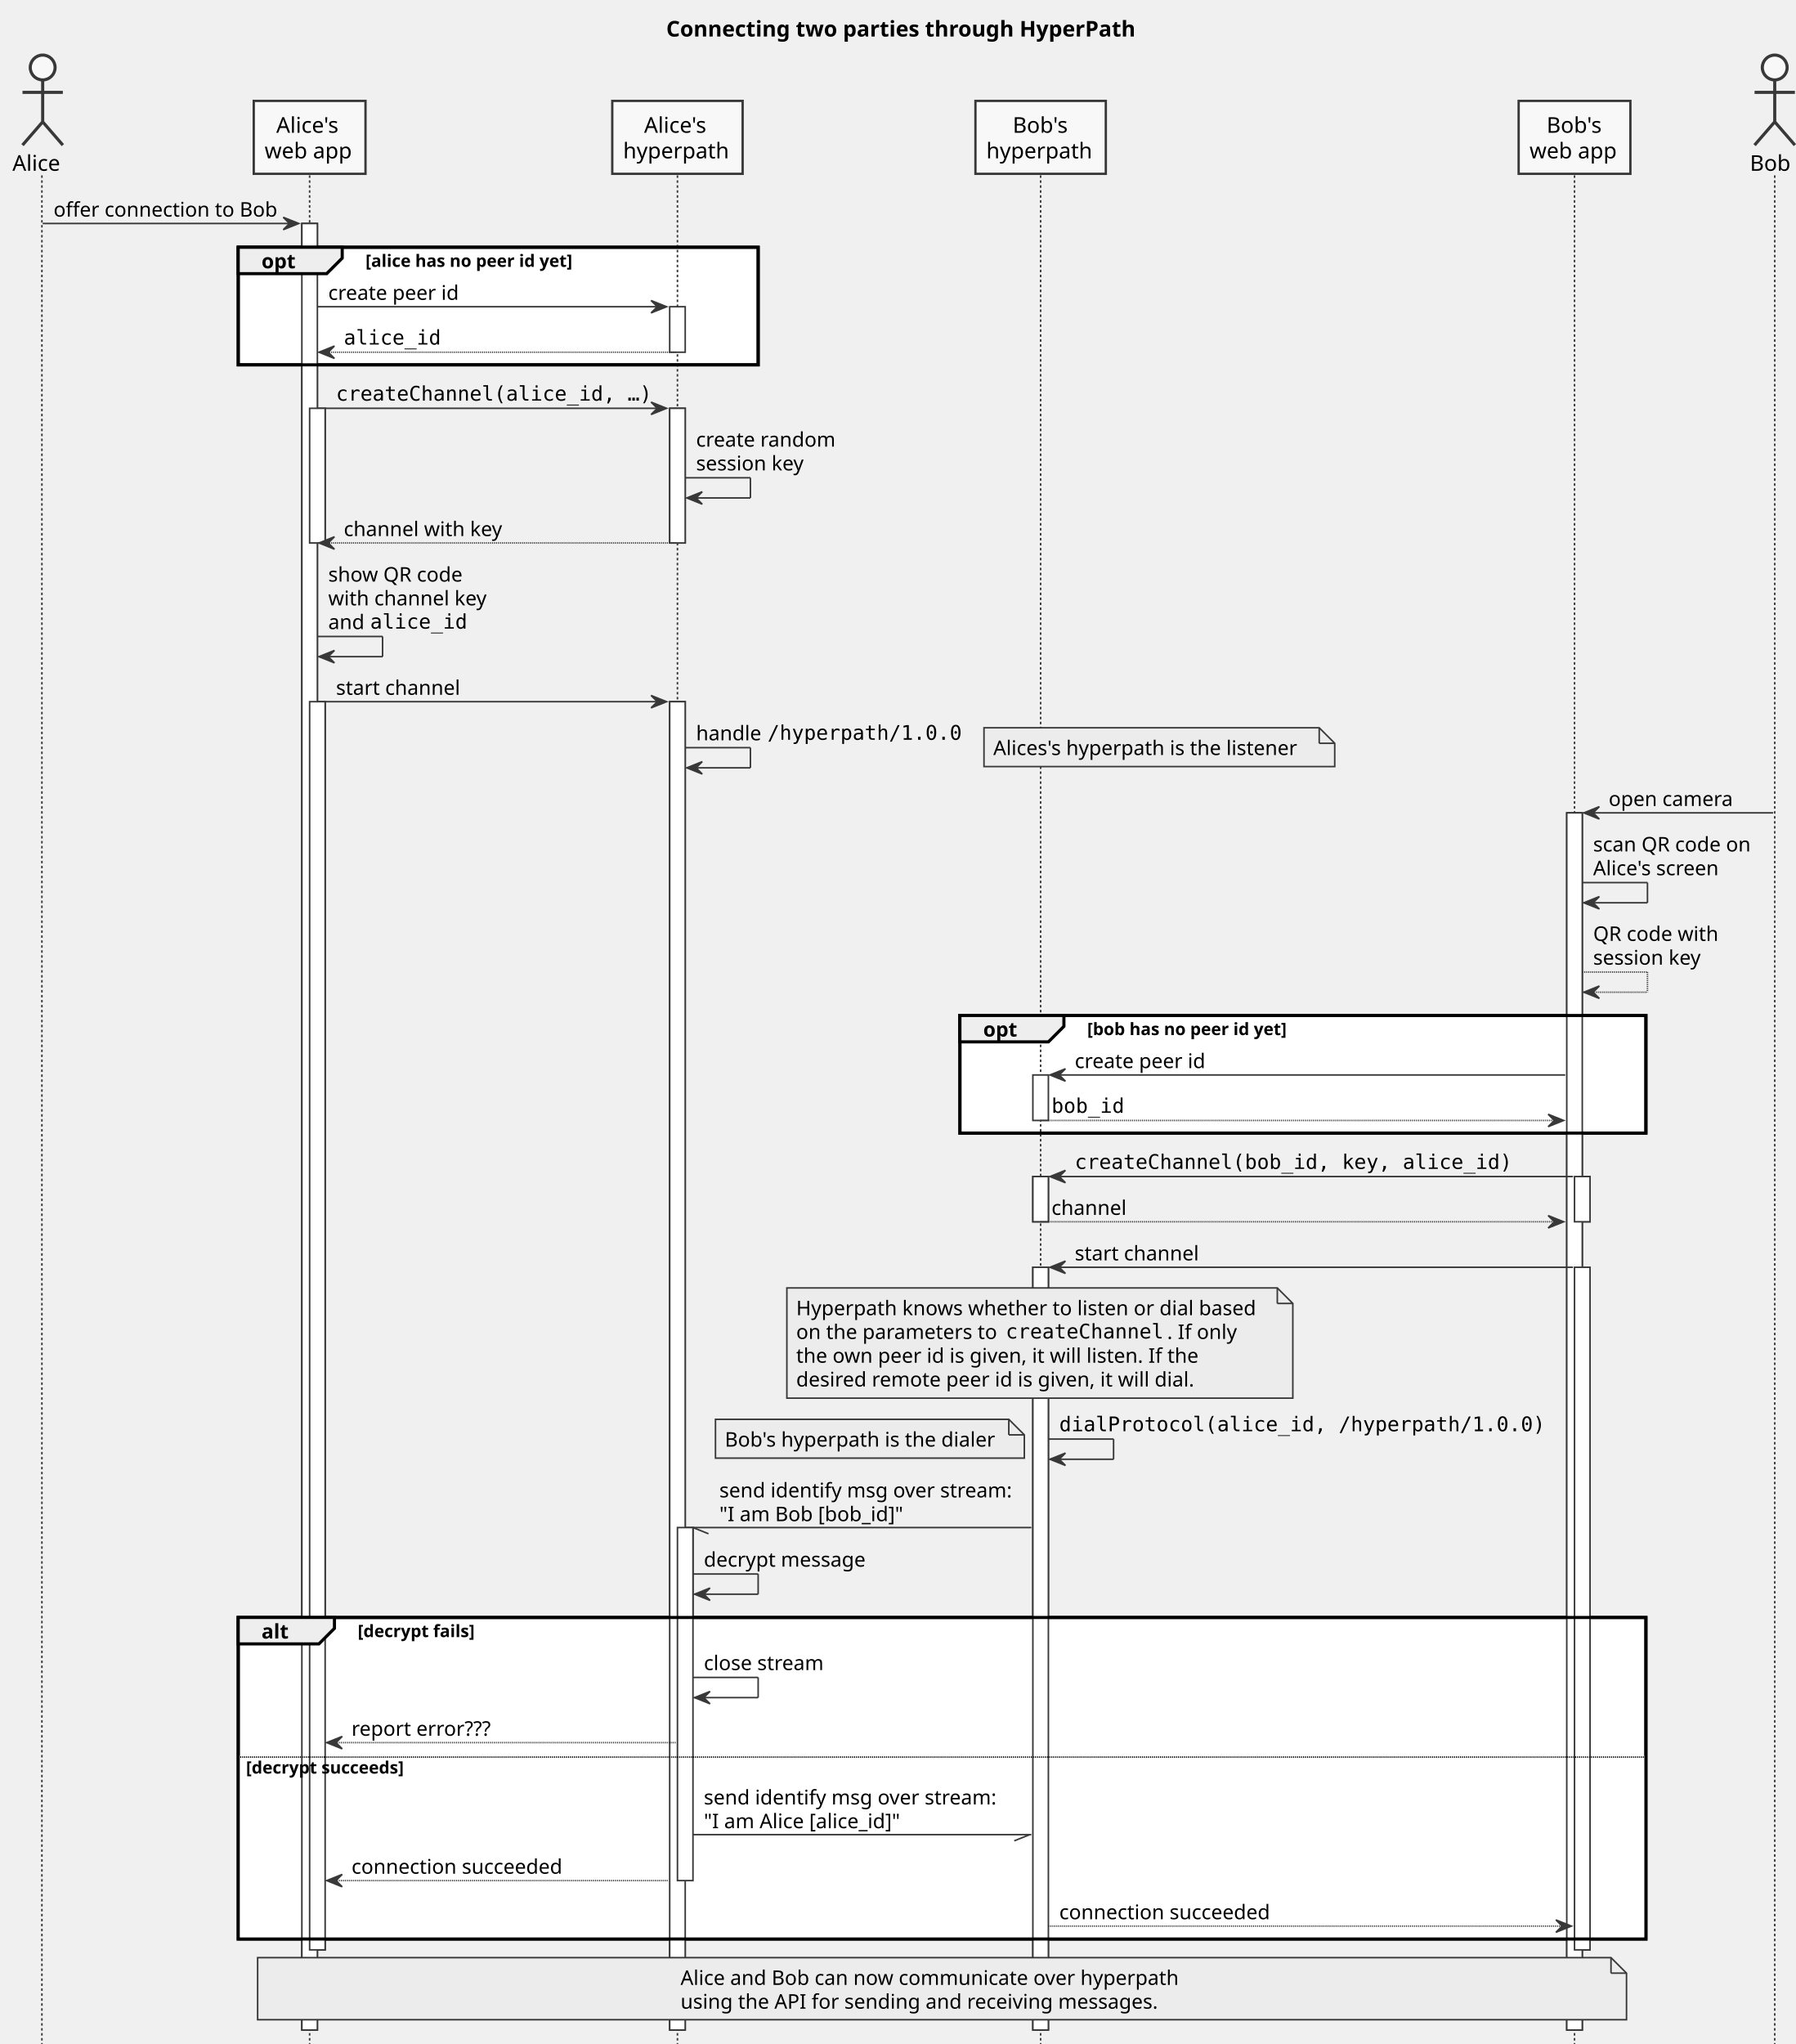
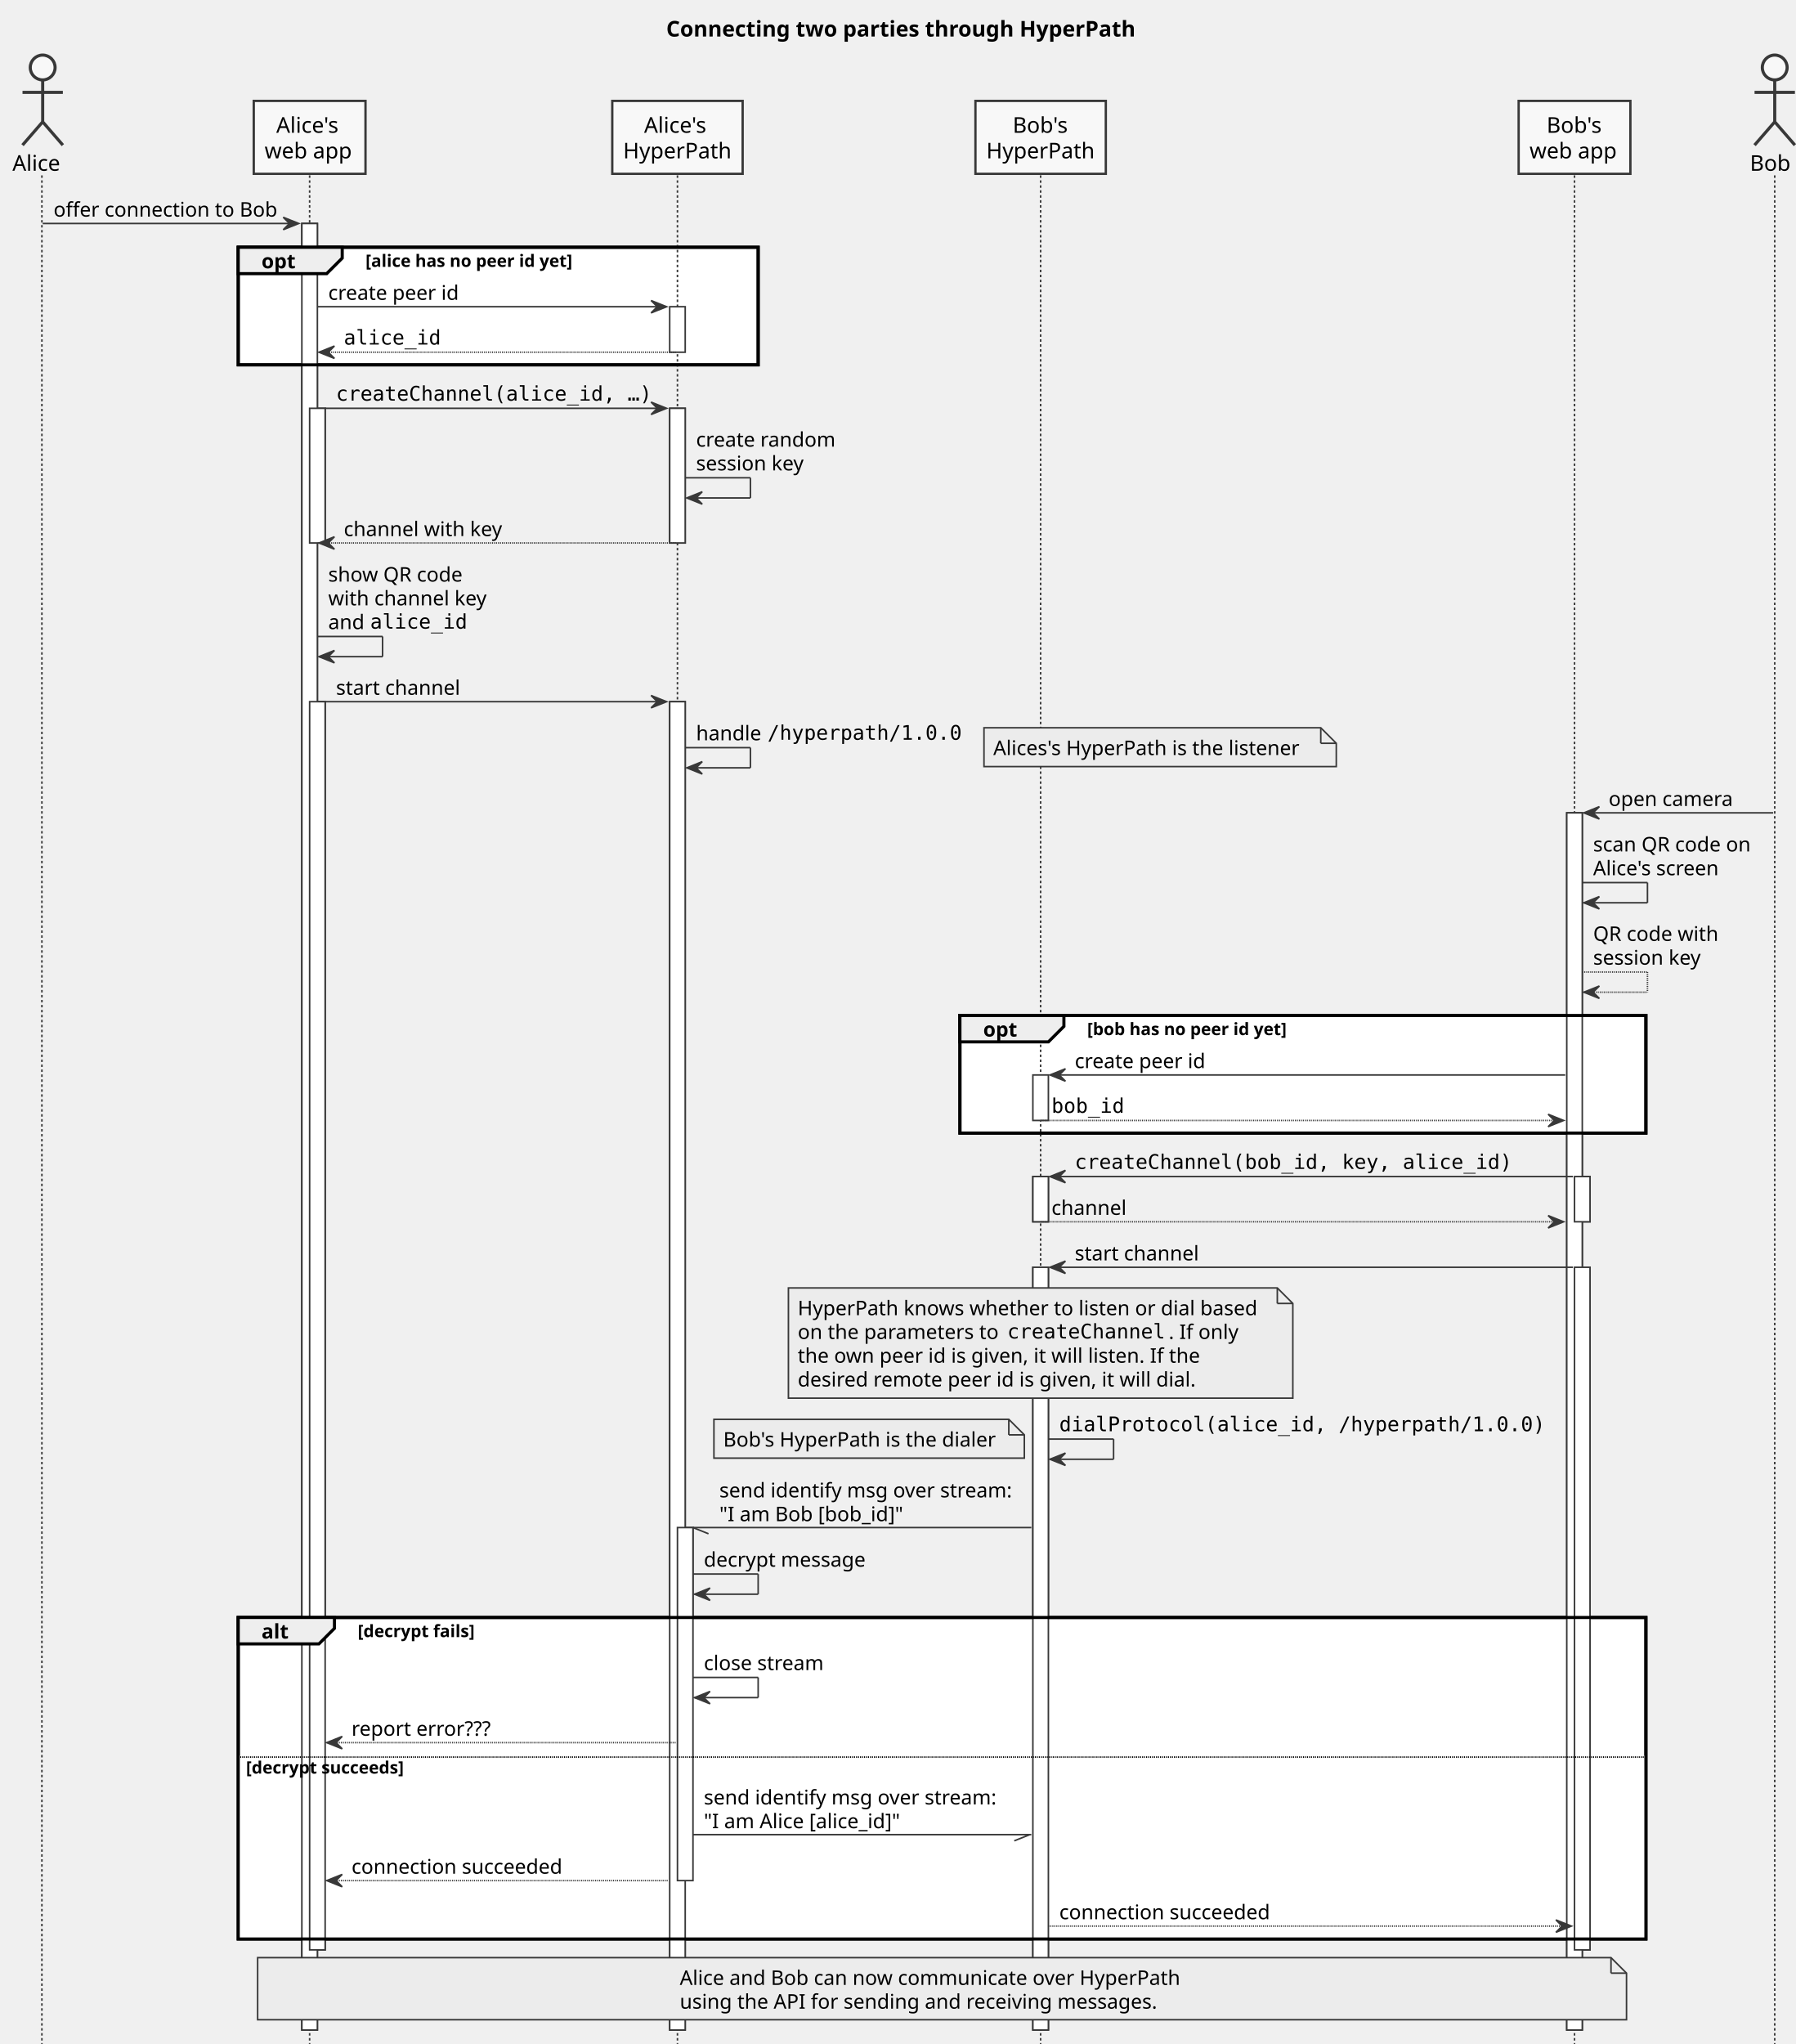
<svg xmlns="http://www.w3.org/2000/svg" contentScriptType="application/ecmascript" contentStyleType="text/css" height="4115.625px" preserveAspectRatio="none" style="width:3615px;height:4115px;" version="1.1" viewBox="0 0 3615 4115" width="3615.625px" zoomAndPan="magnify">
  <defs />
  <g>
    <text fill="#000000" font-family="sans-serif" font-size="43.75" font-weight="bold" lengthAdjust="spacingAndGlyphs" textLength="965.625" x="1341.406" y="73.547">Connecting two parties through HyperPath</text>
    <rect fill="#FFFFFF" height="3636.871" style="stroke: #383838; stroke-width: 3.125;" width="31.25" x="607.812" y="449.927" />
    <rect fill="#FFFFFF" height="271.106" style="stroke: #383838; stroke-width: 3.125;" width="31.25" x="623.438" y="822.003" />
    <rect fill="#FFFFFF" height="2512.866" style="stroke: #383838; stroke-width: 3.125;" width="31.25" x="623.438" y="1412.616" />
    <rect fill="#FFFFFF" height="91.596" style="stroke: #383838; stroke-width: 3.125;" width="31.25" x="1348.438" y="617.493" />
    <rect fill="#FFFFFF" height="271.106" style="stroke: #383838; stroke-width: 3.125;" width="31.25" x="1348.438" y="822.003" />
    <rect fill="#FFFFFF" height="2674.182" style="stroke: #383838; stroke-width: 3.125;" width="31.25" x="1348.438" y="1412.616" />
    <rect fill="#FFFFFF" height="710.748" style="stroke: #383838; stroke-width: 3.125;" width="31.25" x="1364.062" y="3075.293" />
    <rect fill="#FFFFFF" height="91.596" style="stroke: #383838; stroke-width: 3.125;" width="31.25" x="2079.688" y="2164.13" />
    <rect fill="#FFFFFF" height="91.04" style="stroke: #383838; stroke-width: 3.125;" width="31.25" x="2079.688" y="2368.64" />
    <rect fill="#FFFFFF" height="1535.523" style="stroke: #383838; stroke-width: 3.125;" width="31.25" x="2079.688" y="2551.276" />
    <rect fill="#FFFFFF" height="2450.366" style="stroke: #383838; stroke-width: 3.125;" width="31.25" x="3154.688" y="1636.432" />
    <rect fill="#FFFFFF" height="91.04" style="stroke: #383838; stroke-width: 3.125;" width="31.25" x="3170.312" y="2368.64" />
    <rect fill="#FFFFFF" height="1374.207" style="stroke: #383838; stroke-width: 3.125;" width="31.25" x="3170.312" y="2551.276" />
    <rect fill="#FFFFFF" height="236.731" style="stroke: #000000; stroke-width: 6.25;" width="1046.875" x="479.688" y="497.772" />
    <rect fill="#FFFFFF" height="236.731" style="stroke: #000000; stroke-width: 6.25;" width="1381.25" x="1932.812" y="2044.409" />
    <rect fill="#FFFFFF" height="647.278" style="stroke: #000000; stroke-width: 6.25;" width="2834.375" x="479.688" y="3256.329" />
    <rect fill="#FFFFFF" height="369.366" style="stroke: none; stroke-width: 3.125;" width="2834.375" x="479.688" y="3534.241" />
    <line style="stroke: #383838; stroke-width: 3.125; stroke-dasharray: 5.0,5.0;" x1="84.375" x2="84.375" y1="353.052" y2="4114.923" />
    <line style="stroke: #383838; stroke-width: 3.125; stroke-dasharray: 5.0,5.0;" x1="623.438" x2="623.438" y1="353.052" y2="4114.923" />
    <line style="stroke: #383838; stroke-width: 3.125; stroke-dasharray: 5.0,5.0;" x1="1364.062" x2="1364.062" y1="353.052" y2="4114.923" />
    <line style="stroke: #383838; stroke-width: 3.125; stroke-dasharray: 5.0,5.0;" x1="2095.312" x2="2095.312" y1="353.052" y2="4114.923" />
    <line style="stroke: #383838; stroke-width: 3.125; stroke-dasharray: 5.0,5.0;" x1="3170.312" x2="3170.312" y1="353.052" y2="4114.923" />
    <line style="stroke: #383838; stroke-width: 3.125; stroke-dasharray: 5.0,5.0;" x1="3573.438" x2="3573.438" y1="353.052" y2="4114.923" />
    <text fill="#000000" font-family="sans-serif" font-size="43.75" lengthAdjust="spacingAndGlyphs" textLength="103.125" x="25" y="343.823">Alice</text>
    <ellipse cx="85.938" cy="135.901" fill="#F8F8F8" rx="25" ry="25" style="stroke: #383838; stroke-width: 6.25;" />
    <path d="M85.938,160.901 L85.938,245.276 M45.312,185.901 L126.562,185.901 M85.938,245.276 L45.312,292.151 M85.938,245.276 L126.562,292.151 " fill="#F8F8F8" style="stroke: #383838; stroke-width: 6.25;" />
    <rect fill="#F8F8F8" height="146.802" style="stroke: #383838; stroke-width: 4.688;" width="225" x="510.938" y="203.125" />
    <text fill="#000000" font-family="sans-serif" font-size="43.75" lengthAdjust="spacingAndGlyphs" textLength="134.375" x="556.25" y="267.297">Alice's</text>
    <text fill="#000000" font-family="sans-serif" font-size="43.75" lengthAdjust="spacingAndGlyphs" textLength="181.25" x="532.812" y="318.823">web app</text>
    <rect fill="#F8F8F8" height="146.802" style="stroke: #383838; stroke-width: 4.688;" width="262.5" x="1232.812" y="203.125" />
    <text fill="#000000" font-family="sans-serif" font-size="43.75" lengthAdjust="spacingAndGlyphs" textLength="134.375" x="1296.875" y="267.297">Alice's</text>
-     <text fill="#000000" font-family="sans-serif" font-size="43.75" lengthAdjust="spacingAndGlyphs" textLength="218.75" x="1254.688" y="318.823">hyperpath</text>
+     <text fill="#000000" font-family="sans-serif" font-size="43.75" lengthAdjust="spacingAndGlyphs" textLength="218.75" x="1254.688" y="318.823">HyperPath</text>
    <rect fill="#F8F8F8" height="146.802" style="stroke: #383838; stroke-width: 4.688;" width="262.5" x="1964.062" y="203.125" />
    <text fill="#000000" font-family="sans-serif" font-size="43.75" lengthAdjust="spacingAndGlyphs" textLength="112.5" x="2039.062" y="267.297">Bob's</text>
-     <text fill="#000000" font-family="sans-serif" font-size="43.75" lengthAdjust="spacingAndGlyphs" textLength="218.75" x="1985.938" y="318.823">hyperpath</text>
+     <text fill="#000000" font-family="sans-serif" font-size="43.75" lengthAdjust="spacingAndGlyphs" textLength="218.75" x="1985.938" y="318.823">HyperPath</text>
    <rect fill="#F8F8F8" height="146.802" style="stroke: #383838; stroke-width: 4.688;" width="225" x="3057.812" y="203.125" />
    <text fill="#000000" font-family="sans-serif" font-size="43.75" lengthAdjust="spacingAndGlyphs" textLength="112.5" x="3114.062" y="267.297">Bob's</text>
    <text fill="#000000" font-family="sans-serif" font-size="43.75" lengthAdjust="spacingAndGlyphs" textLength="181.25" x="3079.688" y="318.823">web app</text>
    <text fill="#000000" font-family="sans-serif" font-size="43.75" lengthAdjust="spacingAndGlyphs" textLength="81.25" x="3523.438" y="343.823">Bob</text>
    <ellipse cx="3573.438" cy="135.901" fill="#F8F8F8" rx="25" ry="25" style="stroke: #383838; stroke-width: 6.25;" />
    <path d="M3573.438,160.901 L3573.438,245.276 M3532.812,185.901 L3614.062,185.901 M3573.438,245.276 L3532.812,292.151 M3573.438,245.276 L3614.062,292.151 " fill="#F8F8F8" style="stroke: #383838; stroke-width: 6.25;" />
    <rect fill="#FFFFFF" height="3636.871" style="stroke: #383838; stroke-width: 3.125;" width="31.25" x="607.812" y="449.927" />
    <rect fill="#FFFFFF" height="271.106" style="stroke: #383838; stroke-width: 3.125;" width="31.25" x="623.438" y="822.003" />
    <rect fill="#FFFFFF" height="2512.866" style="stroke: #383838; stroke-width: 3.125;" width="31.25" x="623.438" y="1412.616" />
    <rect fill="#FFFFFF" height="91.596" style="stroke: #383838; stroke-width: 3.125;" width="31.25" x="1348.438" y="617.493" />
    <rect fill="#FFFFFF" height="271.106" style="stroke: #383838; stroke-width: 3.125;" width="31.25" x="1348.438" y="822.003" />
    <rect fill="#FFFFFF" height="2674.182" style="stroke: #383838; stroke-width: 3.125;" width="31.25" x="1348.438" y="1412.616" />
    <rect fill="#FFFFFF" height="710.748" style="stroke: #383838; stroke-width: 3.125;" width="31.25" x="1364.062" y="3075.293" />
    <rect fill="#FFFFFF" height="91.596" style="stroke: #383838; stroke-width: 3.125;" width="31.25" x="2079.688" y="2164.13" />
    <rect fill="#FFFFFF" height="91.04" style="stroke: #383838; stroke-width: 3.125;" width="31.25" x="2079.688" y="2368.64" />
    <rect fill="#FFFFFF" height="1535.523" style="stroke: #383838; stroke-width: 3.125;" width="31.25" x="2079.688" y="2551.276" />
    <rect fill="#FFFFFF" height="2450.366" style="stroke: #383838; stroke-width: 3.125;" width="31.25" x="3154.688" y="1636.432" />
    <rect fill="#FFFFFF" height="91.04" style="stroke: #383838; stroke-width: 3.125;" width="31.25" x="3170.312" y="2368.64" />
    <rect fill="#FFFFFF" height="1374.207" style="stroke: #383838; stroke-width: 3.125;" width="31.25" x="3170.312" y="2551.276" />
    <polygon fill="#383838" points="570.312,437.427,601.562,449.927,570.312,462.427,582.812,449.927" style="stroke: #383838; stroke-width: 3.125;" />
    <line style="stroke: #383838; stroke-width: 3.125;" x1="85.938" x2="589.062" y1="449.927" y2="449.927" />
    <text fill="#000000" font-family="sans-serif" font-size="40.625" lengthAdjust="spacingAndGlyphs" textLength="462.5" x="107.812" y="436.078">offer connection to Bob</text>
    <rect fill="none" height="236.731" style="stroke: #000000; stroke-width: 6.25;" width="1046.875" x="479.688" y="497.772" />
    <polygon fill="#EEEEEE" points="479.688,497.772,689.062,497.772,689.062,519.647,657.812,550.897,479.688,550.897,479.688,497.772" style="stroke: #000000; stroke-width: 6.25;" />
    <text fill="#000000" font-family="sans-serif" font-size="40.625" font-weight="bold" lengthAdjust="spacingAndGlyphs" textLength="68.75" x="526.562" y="540.173">opt</text>
    <text fill="#000000" font-family="sans-serif" font-size="34.375" font-weight="bold" lengthAdjust="spacingAndGlyphs" textLength="431.25" x="735.938" y="537.256">[alice has no peer id yet]</text>
    <polygon fill="#383838" points="1310.938,604.993,1342.188,617.493,1310.938,629.993,1323.438,617.493" style="stroke: #383838; stroke-width: 3.125;" />
    <line style="stroke: #383838; stroke-width: 3.125;" x1="639.062" x2="1329.688" y1="617.493" y2="617.493" />
    <text fill="#000000" font-family="sans-serif" font-size="40.625" lengthAdjust="spacingAndGlyphs" textLength="265.625" x="660.938" y="603.644">create peer id</text>
    <polygon fill="#383838" points="673.438,696.588,642.188,709.088,673.438,721.588,660.938,709.088" style="stroke: #383838; stroke-width: 3.125;" />
    <line style="stroke: #383838; stroke-width: 3.125; stroke-dasharray: 2.0,2.0;" x1="654.688" x2="1360.938" y1="709.088" y2="709.088" />
    <text fill="#000000" font-family="monospace" font-size="40.625" lengthAdjust="spacingAndGlyphs" textLength="200" x="692.188" y="693.672">alice_id</text>
    <polygon fill="#383838" points="1310.938,809.503,1342.188,822.003,1310.938,834.503,1323.438,822.003" style="stroke: #383838; stroke-width: 3.125;" />
    <line style="stroke: #383838; stroke-width: 3.125;" x1="654.688" x2="1329.688" y1="822.003" y2="822.003" />
    <text fill="#000000" font-family="monospace" font-size="40.625" lengthAdjust="spacingAndGlyphs" textLength="650" x="676.562" y="806.587">createChannel(alice_id, …)</text>
    <line style="stroke: #383838; stroke-width: 3.125;" x1="1379.688" x2="1510.938" y1="961.859" y2="961.859" />
    <line style="stroke: #383838; stroke-width: 3.125;" x1="1510.938" x2="1510.938" y1="961.859" y2="1002.484" />
    <line style="stroke: #383838; stroke-width: 3.125;" x1="1382.812" x2="1510.938" y1="1002.484" y2="1002.484" />
    <polygon fill="#383838" points="1414.062,989.984,1382.812,1002.484,1414.062,1014.984,1401.562,1002.484" style="stroke: #383838; stroke-width: 3.125;" />
    <text fill="#000000" font-family="sans-serif" font-size="40.625" lengthAdjust="spacingAndGlyphs" textLength="281.25" x="1401.562" y="899.194">create random</text>
    <text fill="#000000" font-family="sans-serif" font-size="40.625" lengthAdjust="spacingAndGlyphs" textLength="231.25" x="1401.562" y="947.04">session key</text>
    <polygon fill="#383838" points="673.438,1080.609,642.188,1093.109,673.438,1105.609,660.938,1093.109" style="stroke: #383838; stroke-width: 3.125;" />
    <line style="stroke: #383838; stroke-width: 3.125; stroke-dasharray: 2.0,2.0;" x1="654.688" x2="1360.938" y1="1093.109" y2="1093.109" />
    <text fill="#000000" font-family="sans-serif" font-size="40.625" lengthAdjust="spacingAndGlyphs" textLength="331.25" x="692.188" y="1079.26">channel with key</text>
    <line style="stroke: #383838; stroke-width: 3.125;" x1="639.062" x2="770.312" y1="1281.366" y2="1281.366" />
    <line style="stroke: #383838; stroke-width: 3.125;" x1="770.312" x2="770.312" y1="1281.366" y2="1321.991" />
    <line style="stroke: #383838; stroke-width: 3.125;" x1="642.188" x2="770.312" y1="1321.991" y2="1321.991" />
    <polygon fill="#383838" points="673.438,1309.491,642.188,1321.991,673.438,1334.491,660.938,1321.991" style="stroke: #383838; stroke-width: 3.125;" />
    <text fill="#000000" font-family="sans-serif" font-size="40.625" lengthAdjust="spacingAndGlyphs" textLength="278.125" x="660.938" y="1170.856">show QR code</text>
    <text fill="#000000" font-family="sans-serif" font-size="40.625" lengthAdjust="spacingAndGlyphs" textLength="331.25" x="660.938" y="1218.701">with channel key</text>
    <text fill="#000000" font-family="sans-serif" font-size="40.625" lengthAdjust="spacingAndGlyphs" textLength="71.875" x="660.938" y="1266.547">and</text>
    <text fill="#000000" font-family="monospace" font-size="40.625" lengthAdjust="spacingAndGlyphs" textLength="200" x="745.312" y="1265.535">alice_id</text>
    <polygon fill="#383838" points="1310.938,1400.116,1342.188,1412.616,1310.938,1425.116,1323.438,1412.616" style="stroke: #383838; stroke-width: 3.125;" />
    <line style="stroke: #383838; stroke-width: 3.125;" x1="654.688" x2="1329.688" y1="1412.616" y2="1412.616" />
    <text fill="#000000" font-family="sans-serif" font-size="40.625" lengthAdjust="spacingAndGlyphs" textLength="256.25" x="676.562" y="1398.767">start channel</text>
    <line style="stroke: #383838; stroke-width: 3.125;" x1="1379.688" x2="1510.938" y1="1505.182" y2="1505.182" />
    <line style="stroke: #383838; stroke-width: 3.125;" x1="1510.938" x2="1510.938" y1="1505.182" y2="1545.807" />
    <line style="stroke: #383838; stroke-width: 3.125;" x1="1382.812" x2="1510.938" y1="1545.807" y2="1545.807" />
    <polygon fill="#383838" points="1414.062,1533.307,1382.812,1545.807,1414.062,1558.307,1401.562,1545.807" style="stroke: #383838; stroke-width: 3.125;" />
    <text fill="#000000" font-family="sans-serif" font-size="40.625" lengthAdjust="spacingAndGlyphs" textLength="131.25" x="1401.562" y="1490.362">handle</text>
    <text fill="#000000" font-family="monospace" font-size="40.625" lengthAdjust="spacingAndGlyphs" textLength="400" x="1545.312" y="1489.351">/hyperpath/1.0.0</text>
-     <polygon fill="#ECECEC" points="1981.25,1465.149,1981.25,1543.274,2687.5,1543.274,2687.5,1496.399,2656.25,1465.149,1981.25,1465.149" style="stroke: #383838; stroke-width: 3.125;" />
-     <line style="stroke: #383838; stroke-width: 3.125;" x1="2656.25" x2="2656.25" y1="1465.149" y2="1496.399" />
-     <line style="stroke: #383838; stroke-width: 3.125;" x1="2687.5" x2="2656.25" y1="1496.399" y2="1496.399" />
-     <text fill="#000000" font-family="sans-serif" font-size="40.625" lengthAdjust="spacingAndGlyphs" textLength="640.625" x="2000" y="1520.05">Alices's hyperpath is the listener</text>
+     <polygon fill="#ECECEC" points="1981.25,1465.149,1981.25,1543.274,2690.625,1543.274,2690.625,1496.399,2659.375,1465.149,1981.25,1465.149" style="stroke: #383838; stroke-width: 3.125;" />
+     <line style="stroke: #383838; stroke-width: 3.125;" x1="2659.375" x2="2659.375" y1="1465.149" y2="1496.399" />
+     <line style="stroke: #383838; stroke-width: 3.125;" x1="2690.625" x2="2659.375" y1="1496.399" y2="1496.399" />
+     <text fill="#000000" font-family="sans-serif" font-size="40.625" lengthAdjust="spacingAndGlyphs" textLength="643.75" x="2000" y="1520.05">Alices's HyperPath is the listener</text>
    <polygon fill="#383838" points="3220.312,1623.932,3189.062,1636.432,3220.312,1648.932,3207.812,1636.432" style="stroke: #383838; stroke-width: 3.125;" />
    <line style="stroke: #383838; stroke-width: 3.125;" x1="3201.562" x2="3570.312" y1="1636.432" y2="1636.432" />
    <text fill="#000000" font-family="sans-serif" font-size="40.625" lengthAdjust="spacingAndGlyphs" textLength="250" x="3239.062" y="1622.583">open camera</text>
    <line style="stroke: #383838; stroke-width: 3.125;" x1="3185.938" x2="3317.188" y1="1776.843" y2="1776.843" />
    <line style="stroke: #383838; stroke-width: 3.125;" x1="3317.188" x2="3317.188" y1="1776.843" y2="1817.468" />
    <line style="stroke: #383838; stroke-width: 3.125;" x1="3189.062" x2="3317.188" y1="1817.468" y2="1817.468" />
    <polygon fill="#383838" points="3220.312,1804.968,3189.062,1817.468,3220.312,1829.968,3207.812,1817.468" style="stroke: #383838; stroke-width: 3.125;" />
    <text fill="#000000" font-family="sans-serif" font-size="40.625" lengthAdjust="spacingAndGlyphs" textLength="328.125" x="3207.812" y="1714.178">scan QR code on</text>
    <text fill="#000000" font-family="sans-serif" font-size="40.625" lengthAdjust="spacingAndGlyphs" textLength="268.75" x="3207.812" y="1762.024">Alice's screen</text>
    <line style="stroke: #383838; stroke-width: 3.125; stroke-dasharray: 2.0,2.0;" x1="3185.938" x2="3317.188" y1="1956.909" y2="1956.909" />
    <line style="stroke: #383838; stroke-width: 3.125; stroke-dasharray: 2.0,2.0;" x1="3317.188" x2="3317.188" y1="1956.909" y2="1997.534" />
    <line style="stroke: #383838; stroke-width: 3.125; stroke-dasharray: 2.0,2.0;" x1="3189.062" x2="3317.188" y1="1997.534" y2="1997.534" />
    <polygon fill="#383838" points="3220.312,1985.034,3189.062,1997.534,3220.312,2010.034,3207.812,1997.534" style="stroke: #383838; stroke-width: 3.125;" />
    <text fill="#000000" font-family="sans-serif" font-size="40.625" lengthAdjust="spacingAndGlyphs" textLength="259.375" x="3207.812" y="1894.244">QR code with</text>
    <text fill="#000000" font-family="sans-serif" font-size="40.625" lengthAdjust="spacingAndGlyphs" textLength="231.25" x="3207.812" y="1942.09">session key</text>
    <rect fill="none" height="236.731" style="stroke: #000000; stroke-width: 6.25;" width="1381.25" x="1932.812" y="2044.409" />
    <polygon fill="#EEEEEE" points="1932.812,2044.409,2142.188,2044.409,2142.188,2066.284,2110.938,2097.534,1932.812,2097.534,1932.812,2044.409" style="stroke: #000000; stroke-width: 6.25;" />
    <text fill="#000000" font-family="sans-serif" font-size="40.625" font-weight="bold" lengthAdjust="spacingAndGlyphs" textLength="68.75" x="1979.688" y="2086.81">opt</text>
    <text fill="#000000" font-family="sans-serif" font-size="34.375" font-weight="bold" lengthAdjust="spacingAndGlyphs" textLength="415.625" x="2189.062" y="2083.893">[bob has no peer id yet]</text>
    <polygon fill="#383838" points="2145.312,2151.63,2114.062,2164.13,2145.312,2176.63,2132.812,2164.13" style="stroke: #383838; stroke-width: 3.125;" />
    <line style="stroke: #383838; stroke-width: 3.125;" x1="2126.562" x2="3151.562" y1="2164.13" y2="2164.13" />
    <text fill="#000000" font-family="sans-serif" font-size="40.625" lengthAdjust="spacingAndGlyphs" textLength="265.625" x="2164.062" y="2150.281">create peer id</text>
    <polygon fill="#383838" points="3117.188,2243.225,3148.438,2255.725,3117.188,2268.225,3129.688,2255.725" style="stroke: #383838; stroke-width: 3.125;" />
    <line style="stroke: #383838; stroke-width: 3.125; stroke-dasharray: 2.0,2.0;" x1="2095.312" x2="3135.938" y1="2255.725" y2="2255.725" />
    <text fill="#000000" font-family="monospace" font-size="40.625" lengthAdjust="spacingAndGlyphs" textLength="150" x="2117.188" y="2240.309">bob_id</text>
    <polygon fill="#383838" points="2145.312,2356.14,2114.062,2368.64,2145.312,2381.14,2132.812,2368.64" style="stroke: #383838; stroke-width: 3.125;" />
    <line style="stroke: #383838; stroke-width: 3.125;" x1="2126.562" x2="3167.188" y1="2368.64" y2="2368.64" />
    <text fill="#000000" font-family="monospace" font-size="40.625" lengthAdjust="spacingAndGlyphs" textLength="900" x="2164.062" y="2353.224">createChannel(bob_id, key, alice_id)</text>
    <polygon fill="#383838" points="3117.188,2447.18,3148.438,2459.68,3117.188,2472.18,3129.688,2459.68" style="stroke: #383838; stroke-width: 3.125;" />
    <line style="stroke: #383838; stroke-width: 3.125; stroke-dasharray: 2.0,2.0;" x1="2095.312" x2="3135.938" y1="2459.68" y2="2459.68" />
    <text fill="#000000" font-family="sans-serif" font-size="40.625" lengthAdjust="spacingAndGlyphs" textLength="153.125" x="2117.188" y="2445.831">channel</text>
    <polygon fill="#383838" points="2145.312,2538.776,2114.062,2551.276,2145.312,2563.776,2132.812,2551.276" style="stroke: #383838; stroke-width: 3.125;" />
    <line style="stroke: #383838; stroke-width: 3.125;" x1="2126.562" x2="3167.188" y1="2551.276" y2="2551.276" />
    <text fill="#000000" font-family="sans-serif" font-size="40.625" lengthAdjust="spacingAndGlyphs" textLength="256.25" x="2164.062" y="2537.427">start channel</text>
-     <polygon fill="#ECECEC" points="1584.375,2592.871,1584.375,2814.746,2603.125,2814.746,2603.125,2624.121,2571.875,2592.871,1584.375,2592.871" style="stroke: #383838; stroke-width: 3.125;" />
+     <polygon fill="#ECECEC" points="1587.5,2592.871,1587.5,2814.746,2603.125,2814.746,2603.125,2624.121,2571.875,2592.871,1587.5,2592.871" style="stroke: #383838; stroke-width: 3.125;" />
    <line style="stroke: #383838; stroke-width: 3.125;" x1="2571.875" x2="2571.875" y1="2592.871" y2="2624.121" />
    <line style="stroke: #383838; stroke-width: 3.125;" x1="2603.125" x2="2571.875" y1="2624.121" y2="2624.121" />
-     <text fill="#000000" font-family="sans-serif" font-size="40.625" lengthAdjust="spacingAndGlyphs" textLength="953.125" x="1603.125" y="2647.772">Hyperpath knows whether to listen or dial based</text>
-     <text fill="#000000" font-family="sans-serif" font-size="40.625" lengthAdjust="spacingAndGlyphs" textLength="409.375" x="1603.125" y="2695.618">on the parameters to</text>
-     <text fill="#000000" font-family="monospace" font-size="40.625" lengthAdjust="spacingAndGlyphs" textLength="325" x="2025" y="2694.606">createChannel</text>
-     <text fill="#000000" font-family="sans-serif" font-size="40.625" lengthAdjust="spacingAndGlyphs" textLength="150" x="2350" y="2695.618">. If only</text>
-     <text fill="#000000" font-family="sans-serif" font-size="40.625" lengthAdjust="spacingAndGlyphs" textLength="853.125" x="1603.125" y="2743.463">the own peer id is given, it will listen. If the</text>
-     <text fill="#000000" font-family="sans-serif" font-size="40.625" lengthAdjust="spacingAndGlyphs" textLength="837.5" x="1603.125" y="2791.309">desired remote peer id is given, it will dial.</text>
+     <text fill="#000000" font-family="sans-serif" font-size="40.625" lengthAdjust="spacingAndGlyphs" textLength="950" x="1606.25" y="2647.772">HyperPath knows whether to listen or dial based</text>
+     <text fill="#000000" font-family="sans-serif" font-size="40.625" lengthAdjust="spacingAndGlyphs" textLength="409.375" x="1606.25" y="2695.618">on the parameters to</text>
+     <text fill="#000000" font-family="monospace" font-size="40.625" lengthAdjust="spacingAndGlyphs" textLength="325" x="2028.125" y="2694.606">createChannel</text>
+     <text fill="#000000" font-family="sans-serif" font-size="40.625" lengthAdjust="spacingAndGlyphs" textLength="150" x="2353.125" y="2695.618">. If only</text>
+     <text fill="#000000" font-family="sans-serif" font-size="40.625" lengthAdjust="spacingAndGlyphs" textLength="853.125" x="1606.25" y="2743.463">the own peer id is given, it will listen. If the</text>
+     <text fill="#000000" font-family="sans-serif" font-size="40.625" lengthAdjust="spacingAndGlyphs" textLength="837.5" x="1606.25" y="2791.309">desired remote peer id is given, it will dial.</text>
    <line style="stroke: #383838; stroke-width: 3.125;" x1="2110.938" x2="2242.188" y1="2897.168" y2="2897.168" />
    <line style="stroke: #383838; stroke-width: 3.125;" x1="2242.188" x2="2242.188" y1="2897.168" y2="2937.793" />
    <line style="stroke: #383838; stroke-width: 3.125;" x1="2114.062" x2="2242.188" y1="2937.793" y2="2937.793" />
    <polygon fill="#383838" points="2145.312,2925.293,2114.062,2937.793,2145.312,2950.293,2132.812,2937.793" style="stroke: #383838; stroke-width: 3.125;" />
    <text fill="#000000" font-family="monospace" font-size="40.625" lengthAdjust="spacingAndGlyphs" textLength="1000" x="2132.812" y="2881.337">dialProtocol(alice_id, /hyperpath/1.0.0)</text>
-     <polygon fill="#ECECEC" points="1440.625,2857.413,1440.625,2935.538,2062.5,2935.538,2062.5,2888.663,2031.25,2857.413,1440.625,2857.413" style="stroke: #383838; stroke-width: 3.125;" />
+     <polygon fill="#ECECEC" points="1437.5,2857.413,1437.5,2935.538,2062.5,2935.538,2062.5,2888.663,2031.25,2857.413,1437.5,2857.413" style="stroke: #383838; stroke-width: 3.125;" />
    <line style="stroke: #383838; stroke-width: 3.125;" x1="2031.25" x2="2031.25" y1="2857.413" y2="2888.663" />
    <line style="stroke: #383838; stroke-width: 3.125;" x1="2062.5" x2="2031.25" y1="2888.663" y2="2888.663" />
-     <text fill="#000000" font-family="sans-serif" font-size="40.625" lengthAdjust="spacingAndGlyphs" textLength="556.25" x="1459.375" y="2912.314">Bob's hyperpath is the dialer</text>
+     <text fill="#000000" font-family="sans-serif" font-size="40.625" lengthAdjust="spacingAndGlyphs" textLength="559.375" x="1456.25" y="2912.314">Bob's HyperPath is the dialer</text>
    <line style="stroke: #383838; stroke-width: 3.125;" x1="1395.312" x2="1426.562" y1="3075.293" y2="3087.793" />
    <line style="stroke: #383838; stroke-width: 3.125;" x1="1395.312" x2="2076.562" y1="3075.293" y2="3075.293" />
    <text fill="#000000" font-family="sans-serif" font-size="40.625" lengthAdjust="spacingAndGlyphs" textLength="609.375" x="1448.438" y="3014.569">send identify msg over stream:</text>
    <text fill="#000000" font-family="sans-serif" font-size="40.625" lengthAdjust="spacingAndGlyphs" textLength="371.875" x="1448.438" y="3062.415">"I am Bob [bob_id]"</text>
    <line style="stroke: #383838; stroke-width: 3.125;" x1="1395.312" x2="1526.562" y1="3168.829" y2="3168.829" />
    <line style="stroke: #383838; stroke-width: 3.125;" x1="1526.562" x2="1526.562" y1="3168.829" y2="3209.454" />
    <line style="stroke: #383838; stroke-width: 3.125;" x1="1398.438" x2="1526.562" y1="3209.454" y2="3209.454" />
    <polygon fill="#383838" points="1429.688,3196.954,1398.438,3209.454,1429.688,3221.954,1417.188,3209.454" style="stroke: #383838; stroke-width: 3.125;" />
    <text fill="#000000" font-family="sans-serif" font-size="40.625" lengthAdjust="spacingAndGlyphs" textLength="331.25" x="1417.188" y="3154.01">decrypt message</text>
    <rect fill="none" height="647.278" style="stroke: #000000; stroke-width: 6.25;" width="2834.375" x="479.688" y="3256.329" />
    <polygon fill="#EEEEEE" points="479.688,3256.329,673.438,3256.329,673.438,3278.204,642.188,3309.454,479.688,3309.454,479.688,3256.329" style="stroke: #000000; stroke-width: 6.25;" />
    <text fill="#000000" font-family="sans-serif" font-size="40.625" font-weight="bold" lengthAdjust="spacingAndGlyphs" textLength="53.125" x="526.562" y="3298.731">alt</text>
    <text fill="#000000" font-family="sans-serif" font-size="34.375" font-weight="bold" lengthAdjust="spacingAndGlyphs" textLength="243.75" x="720.312" y="3295.813">[decrypt fails]</text>
    <line style="stroke: #383838; stroke-width: 3.125;" x1="1395.312" x2="1526.562" y1="3377.02" y2="3377.02" />
    <line style="stroke: #383838; stroke-width: 3.125;" x1="1526.562" x2="1526.562" y1="3377.02" y2="3417.645" />
    <line style="stroke: #383838; stroke-width: 3.125;" x1="1398.438" x2="1526.562" y1="3417.645" y2="3417.645" />
    <polygon fill="#383838" points="1429.688,3405.145,1398.438,3417.645,1429.688,3430.145,1417.188,3417.645" style="stroke: #383838; stroke-width: 3.125;" />
    <text fill="#000000" font-family="sans-serif" font-size="40.625" lengthAdjust="spacingAndGlyphs" textLength="250" x="1417.188" y="3362.201">close stream</text>
    <polygon fill="#383838" points="689.062,3495.77,657.812,3508.27,689.062,3520.77,676.562,3508.27" style="stroke: #383838; stroke-width: 3.125;" />
    <line style="stroke: #383838; stroke-width: 3.125; stroke-dasharray: 2.0,2.0;" x1="670.312" x2="1360.938" y1="3508.27" y2="3508.27" />
    <text fill="#000000" font-family="sans-serif" font-size="40.625" lengthAdjust="spacingAndGlyphs" textLength="271.875" x="707.812" y="3494.421">report error???</text>
    <line style="stroke: #000000; stroke-width: 3.125; stroke-dasharray: 2.0,2.0;" x1="479.688" x2="3314.062" y1="3537.366" y2="3537.366" />
    <text fill="#000000" font-family="sans-serif" font-size="34.375" font-weight="bold" lengthAdjust="spacingAndGlyphs" textLength="321.875" x="495.312" y="3570.599">[decrypt succeeds]</text>
    <line style="stroke: #383838; stroke-width: 3.125;" x1="2073.438" x2="2042.188" y1="3693.475" y2="3705.975" />
    <line style="stroke: #383838; stroke-width: 3.125;" x1="1395.312" x2="2076.562" y1="3693.475" y2="3693.475" />
    <text fill="#000000" font-family="sans-serif" font-size="40.625" lengthAdjust="spacingAndGlyphs" textLength="609.375" x="1417.188" y="3632.751">send identify msg over stream:</text>
    <text fill="#000000" font-family="sans-serif" font-size="40.625" lengthAdjust="spacingAndGlyphs" textLength="412.5" x="1417.188" y="3680.597">"I am Alice [alice_id]"</text>
    <polygon fill="#383838" points="689.062,3773.541,657.812,3786.041,689.062,3798.541,676.562,3786.041" style="stroke: #383838; stroke-width: 3.125;" />
    <line style="stroke: #383838; stroke-width: 3.125; stroke-dasharray: 2.0,2.0;" x1="670.312" x2="1345.312" y1="3786.041" y2="3786.041" />
    <text fill="#000000" font-family="sans-serif" font-size="40.625" lengthAdjust="spacingAndGlyphs" textLength="437.5" x="707.812" y="3772.192">connection succeeded</text>
    <polygon fill="#383838" points="3132.812,3865.137,3164.062,3877.637,3132.812,3890.137,3145.312,3877.637" style="stroke: #383838; stroke-width: 3.125;" />
    <line style="stroke: #383838; stroke-width: 3.125; stroke-dasharray: 2.0,2.0;" x1="2110.938" x2="3151.562" y1="3877.637" y2="3877.637" />
    <text fill="#000000" font-family="sans-serif" font-size="40.625" lengthAdjust="spacingAndGlyphs" textLength="437.5" x="2132.812" y="3863.788">connection succeeded</text>
    <polygon fill="#ECECEC" points="518.75,3941.107,518.75,4066.107,3275,4066.107,3275,3972.357,3243.75,3941.107,518.75,3941.107" style="stroke: #383838; stroke-width: 3.125;" />
    <line style="stroke: #383838; stroke-width: 3.125;" x1="3243.75" x2="3243.75" y1="3941.107" y2="3972.357" />
    <line style="stroke: #383838; stroke-width: 3.125;" x1="3275" x2="3243.75" y1="3972.357" y2="3972.357" />
-     <text fill="#000000" font-family="sans-serif" font-size="40.625" lengthAdjust="spacingAndGlyphs" textLength="1025" x="1370.312" y="3996.008">Alice and Bob can now communicate over hyperpath</text>
-     <text fill="#000000" font-family="sans-serif" font-size="40.625" lengthAdjust="spacingAndGlyphs" textLength="990.625" x="1370.312" y="4043.854">using the API for sending and receiving messages.</text>
+     <text fill="#000000" font-family="sans-serif" font-size="40.625" lengthAdjust="spacingAndGlyphs" textLength="1028.125" x="1368.75" y="3996.008">Alice and Bob can now communicate over HyperPath</text>
+     <text fill="#000000" font-family="sans-serif" font-size="40.625" lengthAdjust="spacingAndGlyphs" textLength="990.625" x="1368.75" y="4043.854">using the API for sending and receiving messages.</text>
  </g>
</svg>
